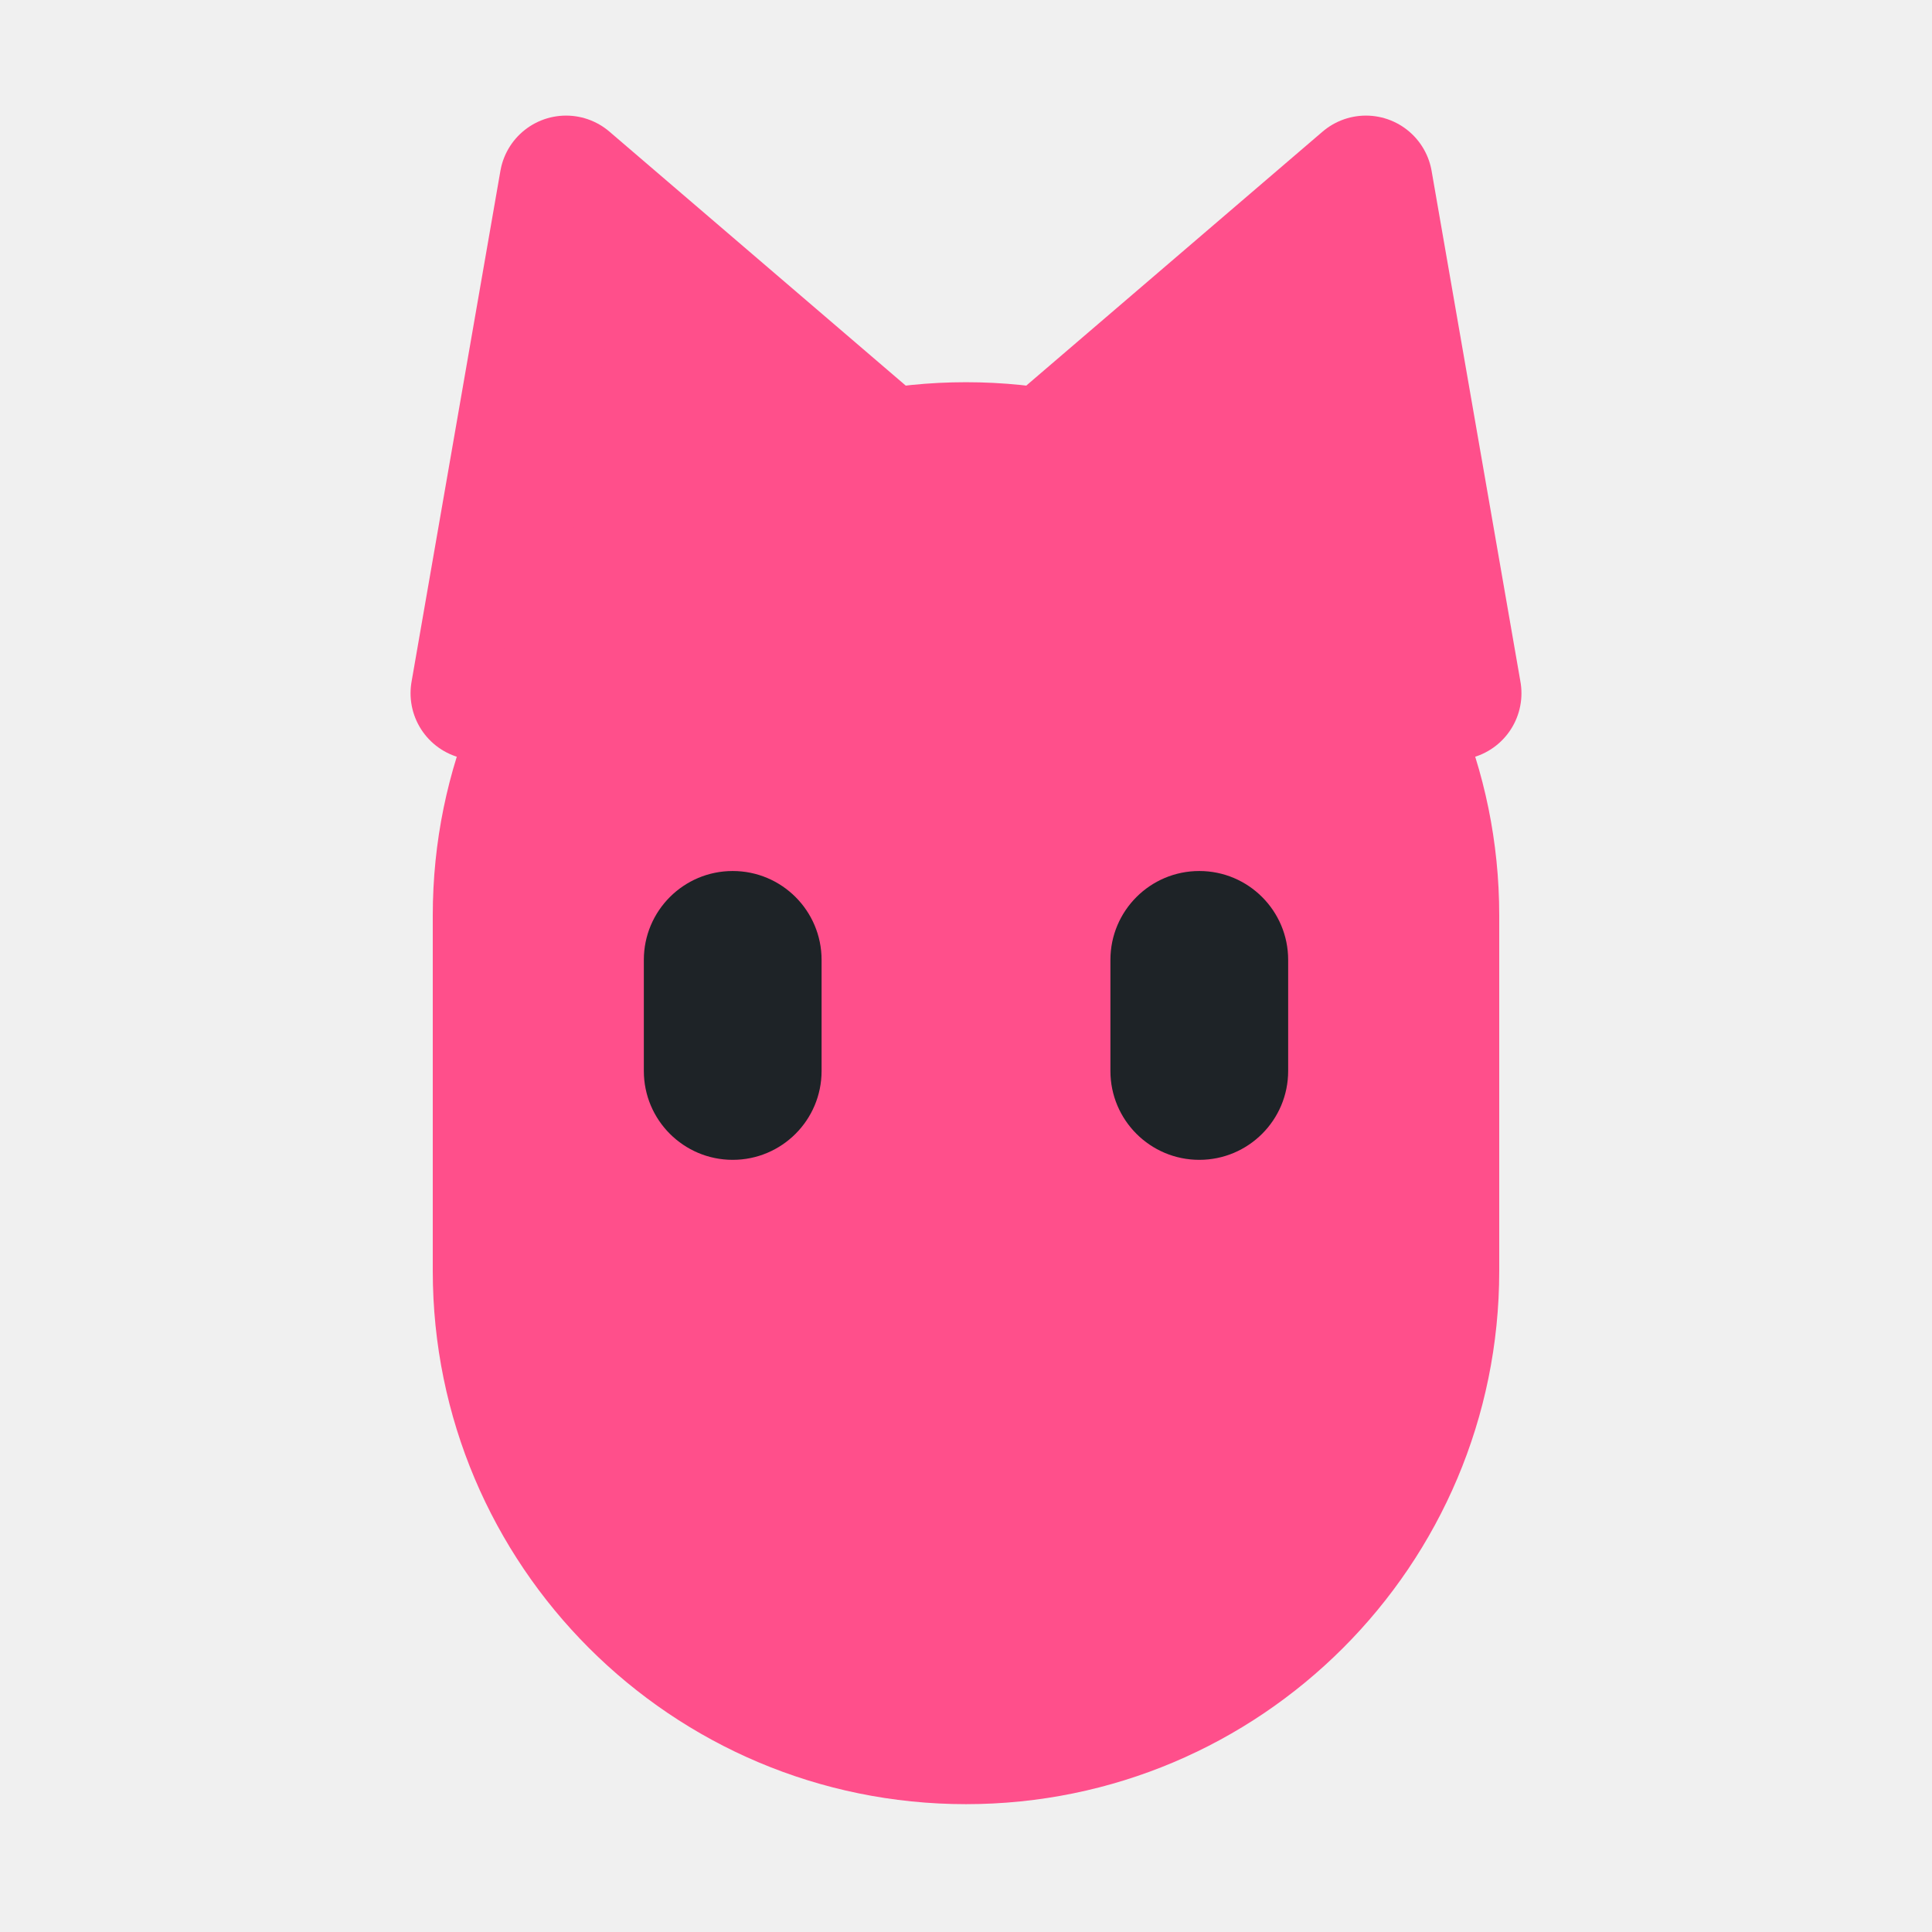
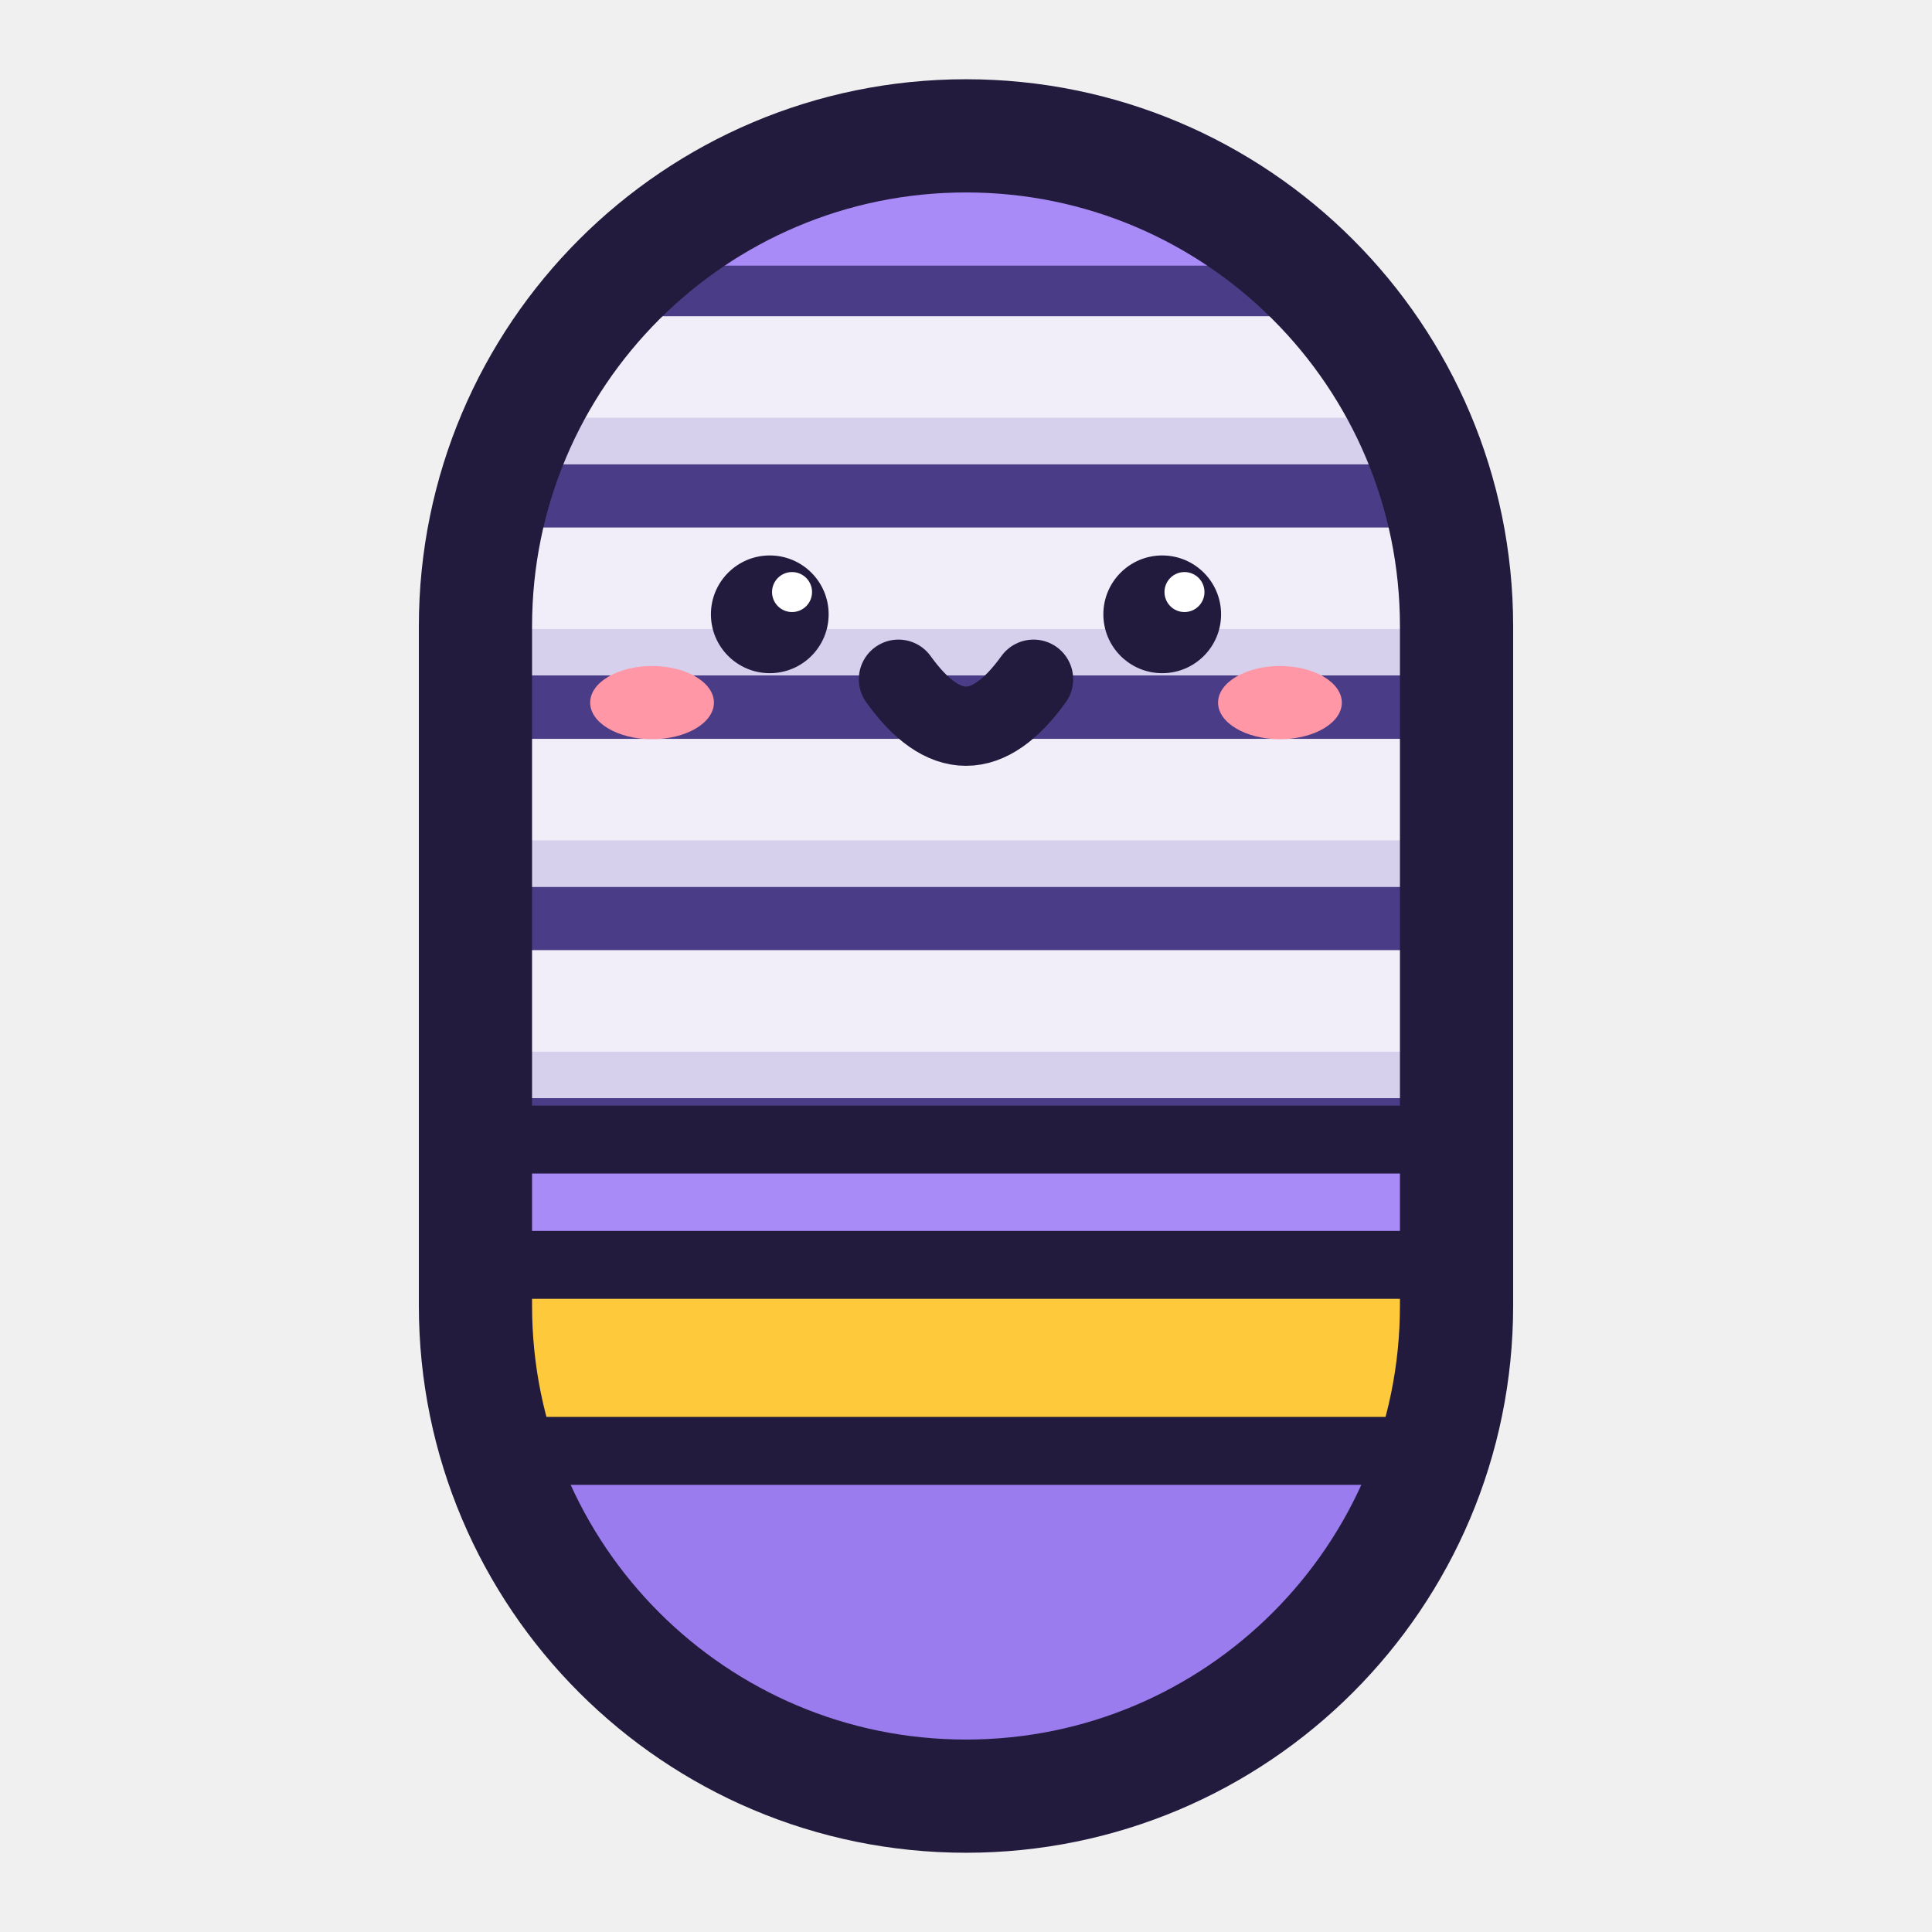
- <svg xmlns="http://www.w3.org/2000/svg" width="120" height="120" viewBox="0 0 120.00 120.00">
-   <g transform="translate(60 61) scale(1.38) translate(-60 -45)">
-     <path d="M38 32 L42 9 L56 21 Z M82 32 L78 9 L64 21 Z" fill="#FF4F8B" stroke="#FF4F8B" stroke-width="6" stroke-linejoin="round" />
-     <rect x="36" y="18" width="48" height="64" rx="24" fill="#FF4F8B" />
-     <rect x="45.5" y="40" width="8" height="13" rx="4" fill="#1E2327" />
-     <rect x="66.5" y="40" width="8" height="13" rx="4" fill="#1E2327" />
+ <svg xmlns="http://www.w3.org/2000/svg" viewBox="0 0 512 512" role="img" aria-label="debutkit">
+   <defs>
+     <clipPath id="mai-body">
+       <path d="M126 166.0 A130.0 130.0 0 0 1 386 166.0 L386 346.0 A130.0 130.0 0 0 1 126 346.0 Z" />
+     </clipPath>
+   </defs>
+   <path d="M126 166.0 A130.0 130.0 0 0 1 386 166.0 L386 346.0 A130.0 130.0 0 0 1 126 346.0 Z" fill="#A98BF7" />
+   <g clip-path="url(#mai-body)">
+     <rect x="122" y="359.0" width="268" height="130.0" fill="#7E62DE" opacity="0.35" />
+     <rect x="122" y="70.4" width="268" height="229.6" fill="#4A3C86" />
+     <rect x="122" y="83.8" width="268" height="39.2" fill="#F1EEFA" />
+     <rect x="122" y="110.7" width="268" height="12.3" fill="#D6D0EC" />
+     <rect x="122" y="139.8" width="268" height="39.2" fill="#F1EEFA" />
+     <rect x="122" y="166.7" width="268" height="12.3" fill="#D6D0EC" />
+     <rect x="122" y="195.8" width="268" height="39.2" fill="#F1EEFA" />
+     <rect x="122" y="222.7" width="268" height="12.3" fill="#D6D0EC" />
+     <rect x="122" y="251.8" width="268" height="39.2" fill="#F1EEFA" />
+     <rect x="122" y="278.7" width="268" height="12.3" fill="#D6D0EC" />
+     <rect x="122" y="335.2" width="268" height="49.3" fill="#FFC93C" />
+     <line x1="122" y1="335.2" x2="390" y2="335.2" stroke="#231B3D" stroke-width="18.0" />
+     <line x1="122" y1="384.5" x2="390" y2="384.5" stroke="#231B3D" stroke-width="18.0" />
+     <line x1="122" y1="302.0" x2="390" y2="302.0" stroke="#231B3D" stroke-width="18.0" />
  </g>
+   <circle cx="204.0" cy="162.8" r="15.6" fill="#231B3D" />
+   <circle cx="209.9" cy="156.9" r="5.3" fill="#FFFFFF" />
+   <ellipse cx="172.8" cy="186.2" rx="16.4" ry="9.7" fill="#FF97A6" />
+   <circle cx="308.0" cy="162.8" r="15.6" fill="#231B3D" />
+   <circle cx="313.9" cy="156.9" r="5.3" fill="#FFFFFF" />
+   <ellipse cx="339.2" cy="186.2" rx="16.4" ry="9.7" fill="#FF97A6" />
+   <path d="M238.1 180.0 Q256 204.9 273.9 180.0" fill="none" stroke="#231B3D" stroke-width="21.0" stroke-linecap="round" />
+   <path d="M126 166.0 A130.0 130.0 0 0 1 386 166.0 L386 346.0 A130.0 130.0 0 0 1 126 346.0 Z" fill="none" stroke="#231B3D" stroke-width="30" stroke-linejoin="round" />
</svg>
